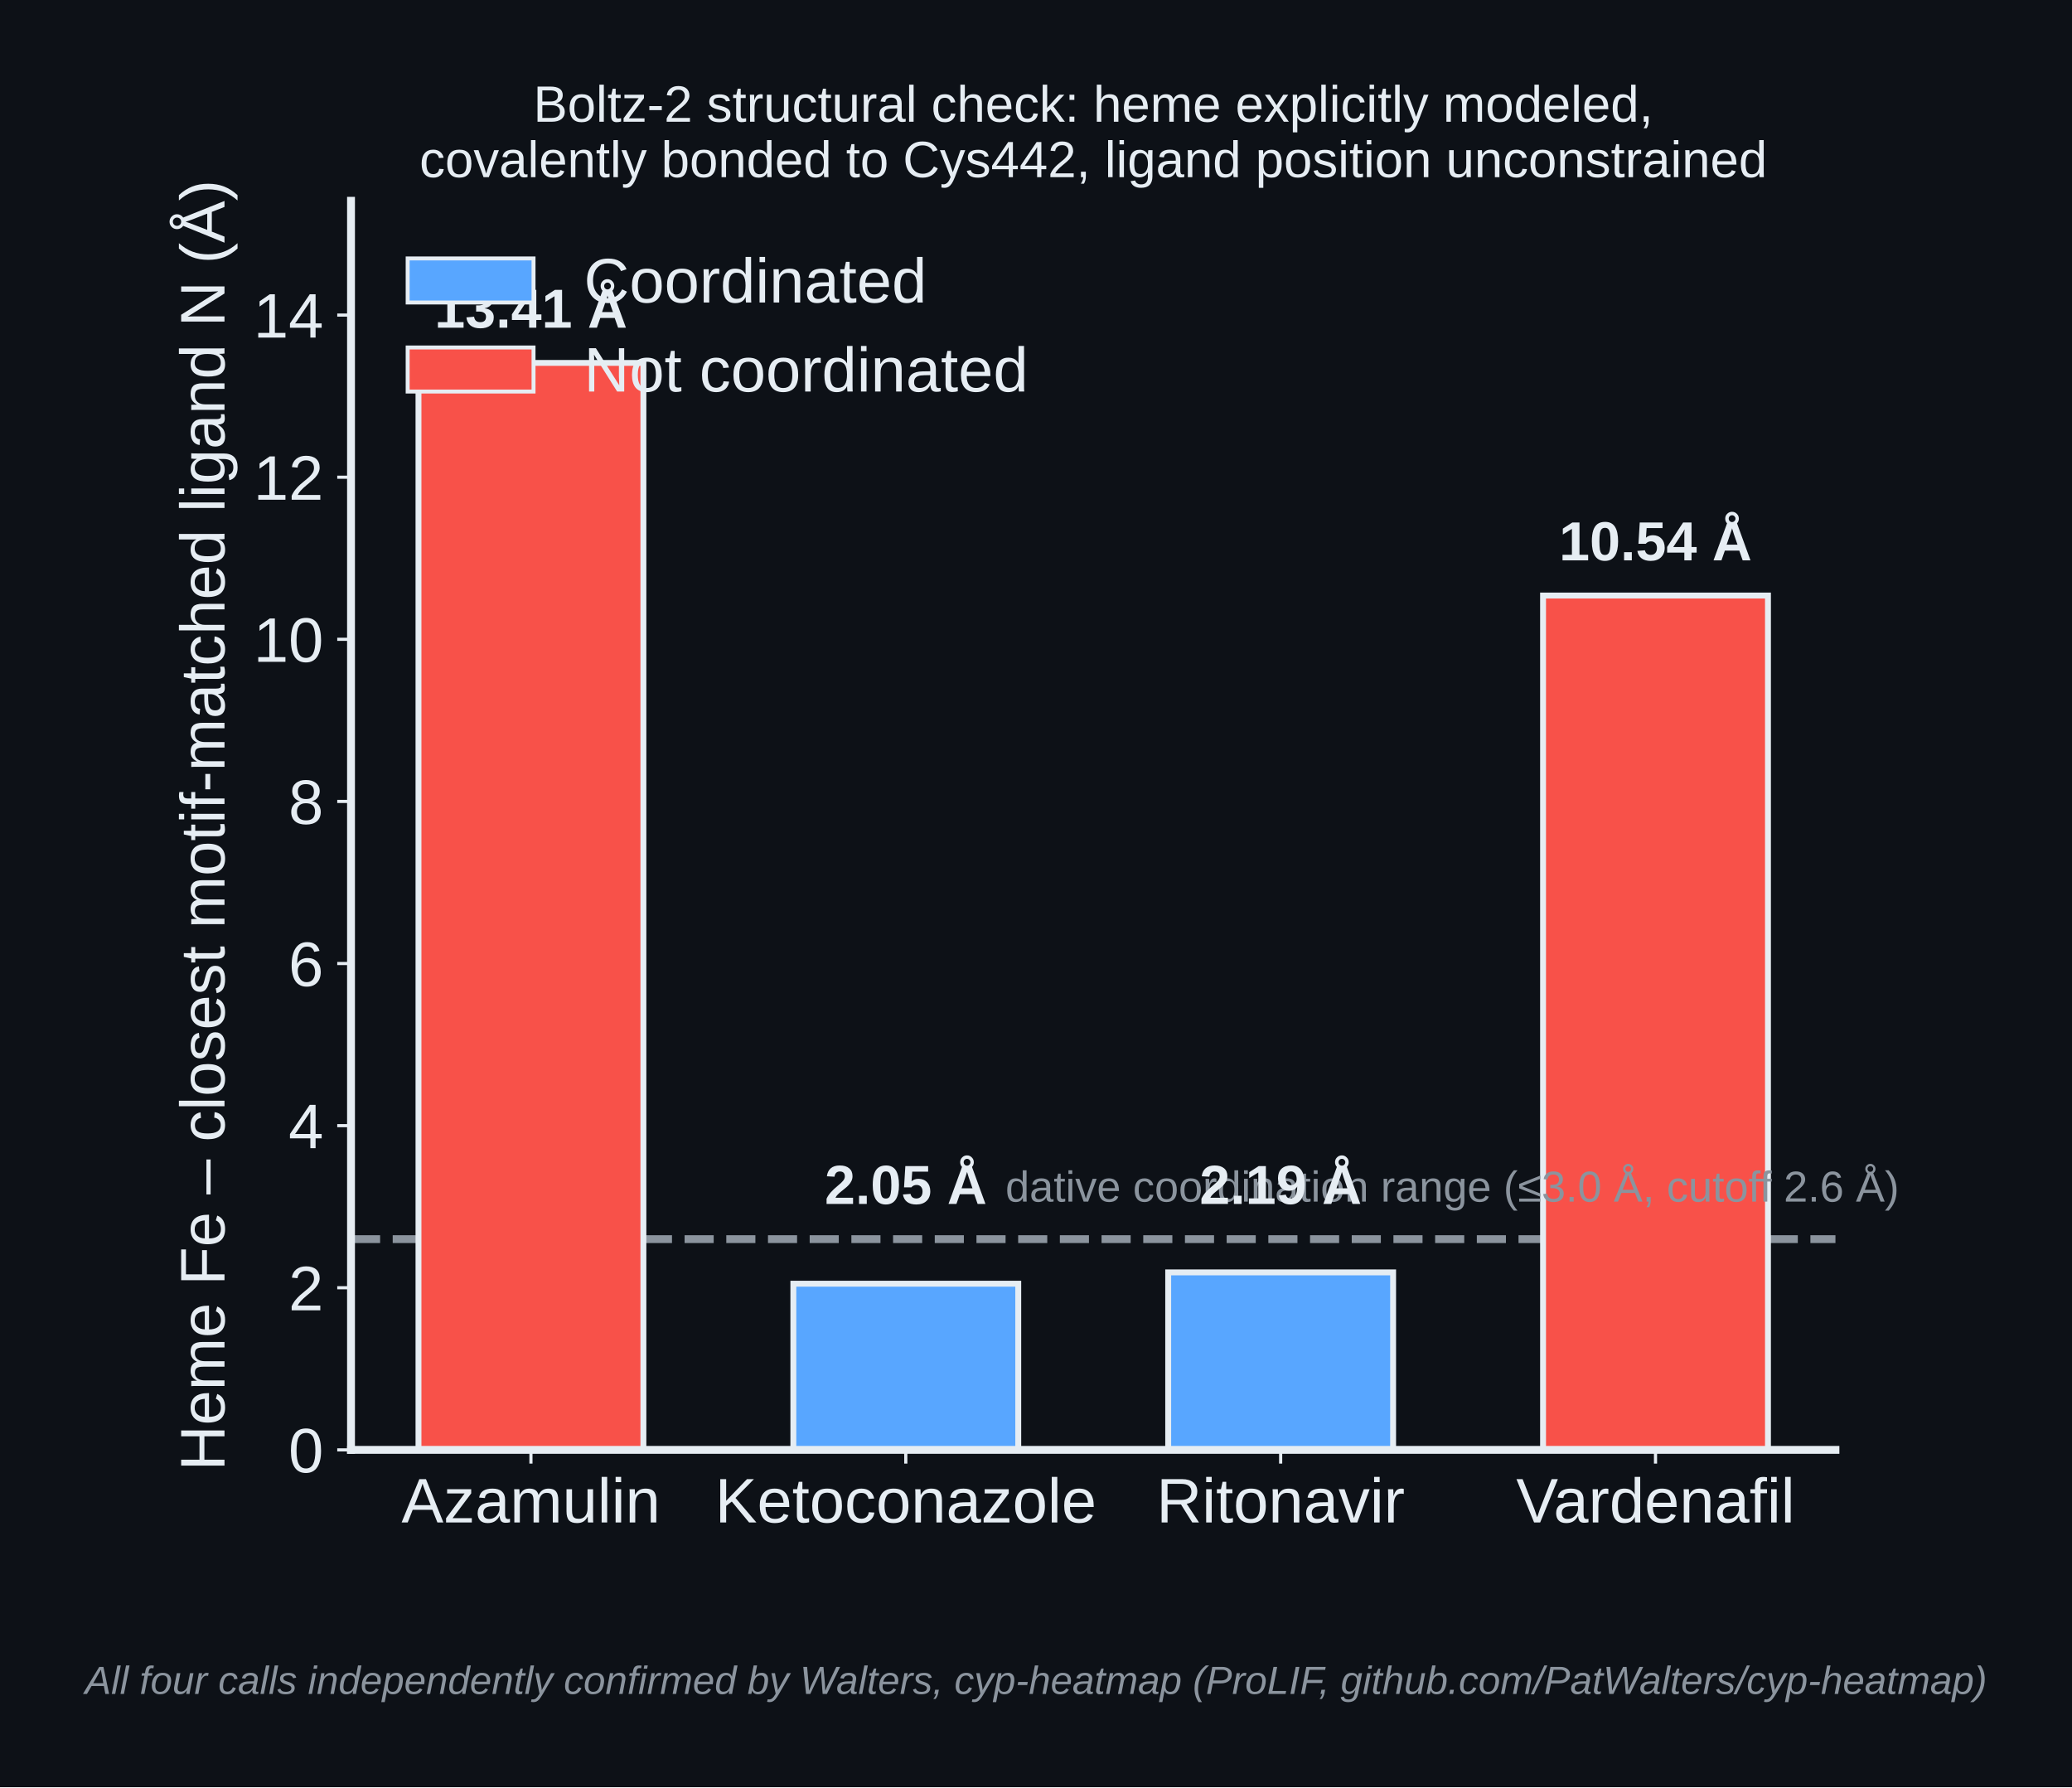
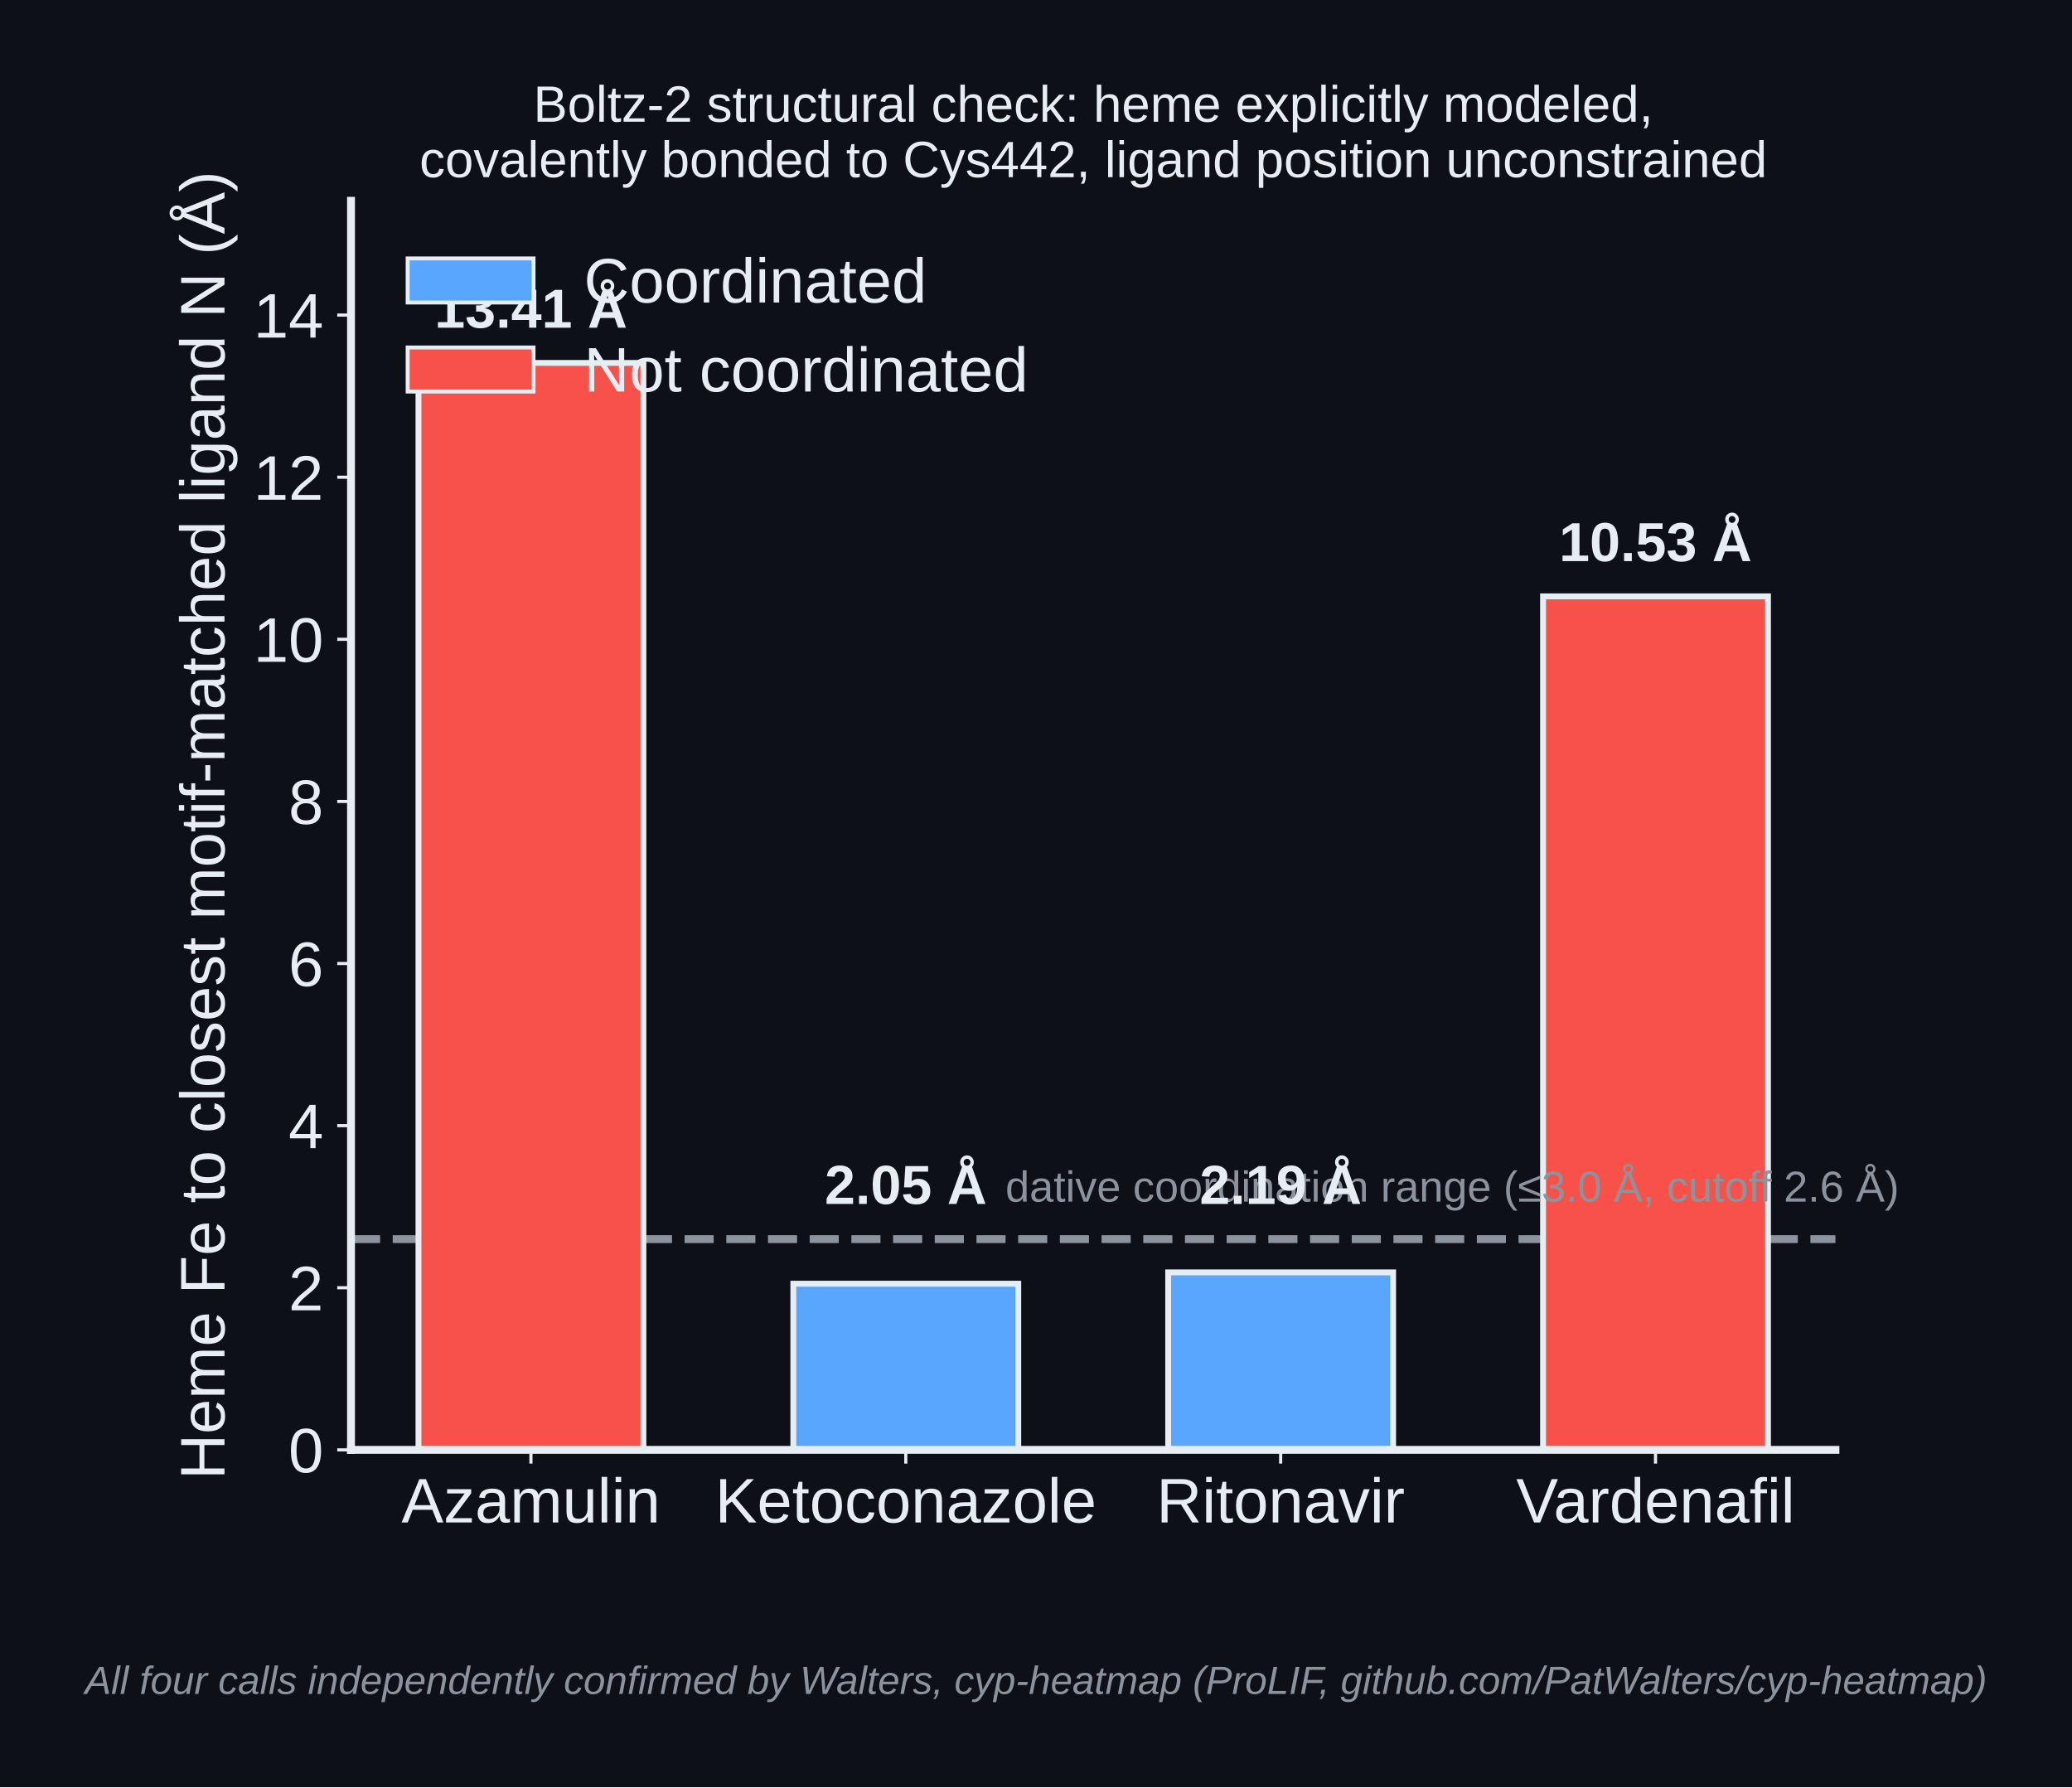
<svg xmlns="http://www.w3.org/2000/svg" xmlns:xlink="http://www.w3.org/1999/xlink" width="526.737pt" height="454.269pt" viewBox="0 0 526.737 454.269" version="1.1">
  <defs>
    <style type="text/css">*{stroke-linejoin: round; stroke-linecap: butt}</style>
  </defs>
  <g id="figure_1">
    <g id="patch_1">
      <path d="M 0 454.269  L 526.737 454.269  L 526.737 0  L 0 0  z " style="fill: #0d1117" />
    </g>
    <g id="axes_1">
      <g id="patch_2">
        <path d="M 89.233 368.524  L 466.601 368.524  L 466.601 51.036  L 89.233 51.036  z " style="fill: #0d1117" />
      </g>
      <g id="line2d_1">
-         <path d="M 89.233 314.957  L 466.601 314.957  " clip-path="url(#p9b7954fd30)" style="fill: none; stroke-dasharray: 7.4,3.2; stroke-dashoffset: 0; stroke: #8b949e; stroke-width: 2" />
+         <path d="M 89.233 314.957  L 466.601 314.957  " clip-path="url(#pb5eca04a3b)" style="fill: none; stroke-dasharray: 7.4,3.2; stroke-dashoffset: 0; stroke: #8b949e; stroke-width: 2" />
      </g>
      <g id="patch_3">
-         <path d="M 106.386 368.524  L 163.563 368.524  L 163.563 92.242  L 106.386 92.242  z " clip-path="url(#p9b7954fd30)" style="fill: #f85149; stroke: #e6edf3; stroke-width: 1.5; stroke-linejoin: miter" />
+         <path d="M 106.386 368.524  L 163.563 368.524  L 163.563 92.242  L 106.386 92.242  z " clip-path="url(#pb5eca04a3b)" style="fill: #f85149; stroke: #e6edf3; stroke-width: 1.5; stroke-linejoin: miter" />
      </g>
      <g id="patch_4">
-         <path d="M 201.681 368.524  L 258.858 368.524  L 258.858 326.289  L 201.681 326.289  z " clip-path="url(#p9b7954fd30)" style="fill: #58a6ff; stroke: #e6edf3; stroke-width: 1.5; stroke-linejoin: miter" />
+         <path d="M 201.681 368.524  L 258.858 368.524  L 258.858 326.289  L 201.681 326.289  z " clip-path="url(#pb5eca04a3b)" style="fill: #58a6ff; stroke: #e6edf3; stroke-width: 1.5; stroke-linejoin: miter" />
      </g>
      <g id="patch_5">
-         <path d="M 296.976 368.524  L 354.153 368.524  L 354.153 323.404  L 296.976 323.404  z " clip-path="url(#p9b7954fd30)" style="fill: #58a6ff; stroke: #e6edf3; stroke-width: 1.5; stroke-linejoin: miter" />
+         <path d="M 296.976 368.524  L 354.153 368.524  L 354.153 323.404  L 296.976 323.404  z " clip-path="url(#pb5eca04a3b)" style="fill: #58a6ff; stroke: #e6edf3; stroke-width: 1.5; stroke-linejoin: miter" />
      </g>
      <g id="patch_6">
-         <path d="M 392.27 368.524  L 449.447 368.524  L 449.447 151.371  L 392.27 151.371  z " clip-path="url(#p9b7954fd30)" style="fill: #f85149; stroke: #e6edf3; stroke-width: 1.5; stroke-linejoin: miter" />
+         <path d="M 392.27 368.524  L 449.447 368.524  L 449.447 151.577  L 392.27 151.577  z " clip-path="url(#pb5eca04a3b)" style="fill: #f85149; stroke: #e6edf3; stroke-width: 1.5; stroke-linejoin: miter" />
      </g>
      <g id="matplotlib.axis_1">
        <g id="xtick_1">
          <g id="line2d_2">
            <defs>
-               <path id="m64994c251a" d="M 0 0  L 0 3.5  " style="stroke: #e6edf3; stroke-width: 0.8" />
+               <path id="m3c25653bfa" d="M 0 0  L 0 3.5  " style="stroke: #e6edf3; stroke-width: 0.8" />
            </defs>
            <g>
-               <use xlink:href="#m64994c251a" x="134.974" y="368.524" style="fill: #e6edf3; stroke: #e6edf3; stroke-width: 0.8" />
+               <use xlink:href="#m3c25653bfa" x="134.974" y="368.524" style="fill: #e6edf3; stroke: #e6edf3; stroke-width: 0.8" />
            </g>
          </g>
          <g id="text_1">
            <text style="font-size: 16px; font-family: 'Arial', 'Helvetica', 'DejaVu Sans', 'Bitstream Vera Sans', 'Computer Modern Sans Serif', 'Lucida Grande', 'Verdana', 'Geneva', 'Lucid', 'Avant Garde', sans-serif; text-anchor: middle; fill: #e6edf3" x="134.974" y="386.977" transform="rotate(-0 134.9741 386.9767)">Azamulin</text>
          </g>
        </g>
        <g id="xtick_2">
          <g id="line2d_3">
            <g>
-               <use xlink:href="#m64994c251a" x="230.269" y="368.524" style="fill: #e6edf3; stroke: #e6edf3; stroke-width: 0.8" />
+               <use xlink:href="#m3c25653bfa" x="230.269" y="368.524" style="fill: #e6edf3; stroke: #e6edf3; stroke-width: 0.8" />
            </g>
          </g>
          <g id="text_2">
            <text style="font-size: 16px; font-family: 'Arial', 'Helvetica', 'DejaVu Sans', 'Bitstream Vera Sans', 'Computer Modern Sans Serif', 'Lucida Grande', 'Verdana', 'Geneva', 'Lucid', 'Avant Garde', sans-serif; text-anchor: middle; fill: #e6edf3" x="230.269" y="386.977" transform="rotate(-0 230.2691 386.9767)">Ketoconazole</text>
          </g>
        </g>
        <g id="xtick_3">
          <g id="line2d_4">
            <g>
-               <use xlink:href="#m64994c251a" x="325.564" y="368.524" style="fill: #e6edf3; stroke: #e6edf3; stroke-width: 0.8" />
+               <use xlink:href="#m3c25653bfa" x="325.564" y="368.524" style="fill: #e6edf3; stroke: #e6edf3; stroke-width: 0.8" />
            </g>
          </g>
          <g id="text_3">
            <text style="font-size: 16px; font-family: 'Arial', 'Helvetica', 'DejaVu Sans', 'Bitstream Vera Sans', 'Computer Modern Sans Serif', 'Lucida Grande', 'Verdana', 'Geneva', 'Lucid', 'Avant Garde', sans-serif; text-anchor: middle; fill: #e6edf3" x="325.564" y="386.977" transform="rotate(-0 325.564 386.9767)">Ritonavir</text>
          </g>
        </g>
        <g id="xtick_4">
          <g id="line2d_5">
            <g>
-               <use xlink:href="#m64994c251a" x="420.859" y="368.524" style="fill: #e6edf3; stroke: #e6edf3; stroke-width: 0.8" />
+               <use xlink:href="#m3c25653bfa" x="420.859" y="368.524" style="fill: #e6edf3; stroke: #e6edf3; stroke-width: 0.8" />
            </g>
          </g>
          <g id="text_4">
            <text style="font-size: 16px; font-family: 'Arial', 'Helvetica', 'DejaVu Sans', 'Bitstream Vera Sans', 'Computer Modern Sans Serif', 'Lucida Grande', 'Verdana', 'Geneva', 'Lucid', 'Avant Garde', sans-serif; text-anchor: middle; fill: #e6edf3" x="420.859" y="386.977" transform="rotate(-0 420.859 386.9767)">Vardenafil</text>
          </g>
        </g>
      </g>
      <g id="matplotlib.axis_2">
        <g id="ytick_1">
          <g id="line2d_6">
            <defs>
-               <path id="mf42c74b537" d="M 0 0  L -3.5 0  " style="stroke: #e6edf3; stroke-width: 0.8" />
+               <path id="m0a64d2a763" d="M 0 0  L -3.5 0  " style="stroke: #e6edf3; stroke-width: 0.8" />
            </defs>
            <g>
-               <use xlink:href="#mf42c74b537" x="89.233" y="368.524" style="fill: #e6edf3; stroke: #e6edf3; stroke-width: 0.8" />
+               <use xlink:href="#m0a64d2a763" x="89.233" y="368.524" style="fill: #e6edf3; stroke: #e6edf3; stroke-width: 0.8" />
            </g>
          </g>
          <g id="text_5">
            <text style="font-size: 16px; font-family: 'Arial', 'Helvetica', 'DejaVu Sans', 'Bitstream Vera Sans', 'Computer Modern Sans Serif', 'Lucida Grande', 'Verdana', 'Geneva', 'Lucid', 'Avant Garde', sans-serif; text-anchor: end; fill: #e6edf3" x="82.233" y="374.25" transform="rotate(-0 82.2325 374.2504)">0</text>
          </g>
        </g>
        <g id="ytick_2">
          <g id="line2d_7">
            <g>
-               <use xlink:href="#mf42c74b537" x="89.233" y="327.319" style="fill: #e6edf3; stroke: #e6edf3; stroke-width: 0.8" />
+               <use xlink:href="#m0a64d2a763" x="89.233" y="327.319" style="fill: #e6edf3; stroke: #e6edf3; stroke-width: 0.8" />
            </g>
          </g>
          <g id="text_6">
            <text style="font-size: 16px; font-family: 'Arial', 'Helvetica', 'DejaVu Sans', 'Bitstream Vera Sans', 'Computer Modern Sans Serif', 'Lucida Grande', 'Verdana', 'Geneva', 'Lucid', 'Avant Garde', sans-serif; text-anchor: end; fill: #e6edf3" x="82.233" y="333.045" transform="rotate(-0 82.2325 333.045)">2</text>
          </g>
        </g>
        <g id="ytick_3">
          <g id="line2d_8">
            <g>
-               <use xlink:href="#mf42c74b537" x="89.233" y="286.113" style="fill: #e6edf3; stroke: #e6edf3; stroke-width: 0.8" />
+               <use xlink:href="#m0a64d2a763" x="89.233" y="286.113" style="fill: #e6edf3; stroke: #e6edf3; stroke-width: 0.8" />
            </g>
          </g>
          <g id="text_7">
            <text style="font-size: 16px; font-family: 'Arial', 'Helvetica', 'DejaVu Sans', 'Bitstream Vera Sans', 'Computer Modern Sans Serif', 'Lucida Grande', 'Verdana', 'Geneva', 'Lucid', 'Avant Garde', sans-serif; text-anchor: end; fill: #e6edf3" x="82.233" y="291.84" transform="rotate(-0 82.2325 291.8395)">4</text>
          </g>
        </g>
        <g id="ytick_4">
          <g id="line2d_9">
            <g>
-               <use xlink:href="#mf42c74b537" x="89.233" y="244.908" style="fill: #e6edf3; stroke: #e6edf3; stroke-width: 0.8" />
+               <use xlink:href="#m0a64d2a763" x="89.233" y="244.908" style="fill: #e6edf3; stroke: #e6edf3; stroke-width: 0.8" />
            </g>
          </g>
          <g id="text_8">
            <text style="font-size: 16px; font-family: 'Arial', 'Helvetica', 'DejaVu Sans', 'Bitstream Vera Sans', 'Computer Modern Sans Serif', 'Lucida Grande', 'Verdana', 'Geneva', 'Lucid', 'Avant Garde', sans-serif; text-anchor: end; fill: #e6edf3" x="82.233" y="250.634" transform="rotate(-0 82.2325 250.6341)">6</text>
          </g>
        </g>
        <g id="ytick_5">
          <g id="line2d_10">
            <g>
-               <use xlink:href="#mf42c74b537" x="89.233" y="203.702" style="fill: #e6edf3; stroke: #e6edf3; stroke-width: 0.8" />
+               <use xlink:href="#m0a64d2a763" x="89.233" y="203.702" style="fill: #e6edf3; stroke: #e6edf3; stroke-width: 0.8" />
            </g>
          </g>
          <g id="text_9">
            <text style="font-size: 16px; font-family: 'Arial', 'Helvetica', 'DejaVu Sans', 'Bitstream Vera Sans', 'Computer Modern Sans Serif', 'Lucida Grande', 'Verdana', 'Geneva', 'Lucid', 'Avant Garde', sans-serif; text-anchor: end; fill: #e6edf3" x="82.233" y="209.429" transform="rotate(-0 82.2325 209.4286)">8</text>
          </g>
        </g>
        <g id="ytick_6">
          <g id="line2d_11">
            <g>
-               <use xlink:href="#mf42c74b537" x="89.233" y="162.497" style="fill: #e6edf3; stroke: #e6edf3; stroke-width: 0.8" />
+               <use xlink:href="#m0a64d2a763" x="89.233" y="162.497" style="fill: #e6edf3; stroke: #e6edf3; stroke-width: 0.8" />
            </g>
          </g>
          <g id="text_10">
            <text style="font-size: 16px; font-family: 'Arial', 'Helvetica', 'DejaVu Sans', 'Bitstream Vera Sans', 'Computer Modern Sans Serif', 'Lucida Grande', 'Verdana', 'Geneva', 'Lucid', 'Avant Garde', sans-serif; text-anchor: end; fill: #e6edf3" x="82.233" y="168.223" transform="rotate(-0 82.2325 168.2232)">10</text>
          </g>
        </g>
        <g id="ytick_7">
          <g id="line2d_12">
            <g>
-               <use xlink:href="#mf42c74b537" x="89.233" y="121.291" style="fill: #e6edf3; stroke: #e6edf3; stroke-width: 0.8" />
+               <use xlink:href="#m0a64d2a763" x="89.233" y="121.291" style="fill: #e6edf3; stroke: #e6edf3; stroke-width: 0.8" />
            </g>
          </g>
          <g id="text_11">
            <text style="font-size: 16px; font-family: 'Arial', 'Helvetica', 'DejaVu Sans', 'Bitstream Vera Sans', 'Computer Modern Sans Serif', 'Lucida Grande', 'Verdana', 'Geneva', 'Lucid', 'Avant Garde', sans-serif; text-anchor: end; fill: #e6edf3" x="82.233" y="127.018" transform="rotate(-0 82.2325 127.0177)">12</text>
          </g>
        </g>
        <g id="ytick_8">
          <g id="line2d_13">
            <g>
-               <use xlink:href="#mf42c74b537" x="89.233" y="80.086" style="fill: #e6edf3; stroke: #e6edf3; stroke-width: 0.8" />
+               <use xlink:href="#m0a64d2a763" x="89.233" y="80.086" style="fill: #e6edf3; stroke: #e6edf3; stroke-width: 0.8" />
            </g>
          </g>
          <g id="text_12">
            <text style="font-size: 16px; font-family: 'Arial', 'Helvetica', 'DejaVu Sans', 'Bitstream Vera Sans', 'Computer Modern Sans Serif', 'Lucida Grande', 'Verdana', 'Geneva', 'Lucid', 'Avant Garde', sans-serif; text-anchor: end; fill: #e6edf3" x="82.233" y="85.812" transform="rotate(-0 82.2325 85.81225)">14</text>
          </g>
        </g>
        <g id="text_13">
-           <text style="font-size: 16px; font-family: 'Arial', 'Helvetica', 'DejaVu Sans', 'Bitstream Vera Sans', 'Computer Modern Sans Serif', 'Lucida Grande', 'Verdana', 'Geneva', 'Lucid', 'Avant Garde', sans-serif; text-anchor: middle; fill: #e6edf3" x="57.07" y="209.78" transform="rotate(-90 57.07 209.7802)">Heme Fe – closest motif-matched ligand N (Å)</text>
+           <text style="font-size: 16px; font-family: 'Arial', 'Helvetica', 'DejaVu Sans', 'Bitstream Vera Sans', 'Computer Modern Sans Serif', 'Lucida Grande', 'Verdana', 'Geneva', 'Lucid', 'Avant Garde', sans-serif; text-anchor: middle; fill: #e6edf3" x="57.07" y="209.78" transform="rotate(-90 57.07 209.7802)">Heme Fe to closest motif-matched ligand N (Å)</text>
        </g>
      </g>
      <g id="patch_7">
        <path d="M 89.233 368.524  L 89.233 51.036  " style="fill: none; stroke: #e6edf3; stroke-width: 2; stroke-linejoin: miter; stroke-linecap: square" />
      </g>
      <g id="patch_8">
        <path d="M 89.233 368.524  L 466.601 368.524  " style="fill: none; stroke: #e6edf3; stroke-width: 2; stroke-linejoin: miter; stroke-linecap: square" />
      </g>
      <g id="text_14">
        <text style="font-size: 11px; font-family: 'Arial', 'Helvetica', 'DejaVu Sans', 'Bitstream Vera Sans', 'Computer Modern Sans Serif', 'Lucida Grande', 'Verdana', 'Geneva', 'Lucid', 'Avant Garde', sans-serif; text-anchor: end; fill: #8b949e" x="482.801" y="305.431" transform="rotate(-0 482.8007 305.431)">dative coordination range (≤3.0 Å, cutoff 2.6 Å)</text>
      </g>
      <g id="text_15">
        <text style="font-weight: 700; font-size: 14px; font-family: 'Arial', 'Helvetica', 'DejaVu Sans', 'Bitstream Vera Sans', 'Computer Modern Sans Serif', 'Lucida Grande', 'Verdana', 'Geneva', 'Lucid', 'Avant Garde', sans-serif; text-anchor: middle; fill: #e6edf3" x="134.974" y="83.298" transform="rotate(-0 134.9741 83.29798)">13.41 Å</text>
      </g>
      <g id="text_16">
        <text style="font-weight: 700; font-size: 14px; font-family: 'Arial', 'Helvetica', 'DejaVu Sans', 'Bitstream Vera Sans', 'Computer Modern Sans Serif', 'Lucida Grande', 'Verdana', 'Geneva', 'Lucid', 'Avant Garde', sans-serif; text-anchor: middle; fill: #e6edf3" x="230.269" y="306.013" transform="rotate(-0 230.2691 306.0134)">2.05 Å</text>
      </g>
      <g id="text_17">
        <text style="font-weight: 700; font-size: 14px; font-family: 'Arial', 'Helvetica', 'DejaVu Sans', 'Bitstream Vera Sans', 'Computer Modern Sans Serif', 'Lucida Grande', 'Verdana', 'Geneva', 'Lucid', 'Avant Garde', sans-serif; text-anchor: middle; fill: #e6edf3" x="325.564" y="306.013" transform="rotate(-0 325.564 306.0134)">2.19 Å</text>
      </g>
      <g id="text_18">
-         <text style="font-weight: 700; font-size: 14px; font-family: 'Arial', 'Helvetica', 'DejaVu Sans', 'Bitstream Vera Sans', 'Computer Modern Sans Serif', 'Lucida Grande', 'Verdana', 'Geneva', 'Lucid', 'Avant Garde', sans-serif; text-anchor: middle; fill: #e6edf3" x="420.859" y="142.428" transform="rotate(-0 420.859 142.4278)">10.54 Å</text>
+         <text style="font-weight: 700; font-size: 14px; font-family: 'Arial', 'Helvetica', 'DejaVu Sans', 'Bitstream Vera Sans', 'Computer Modern Sans Serif', 'Lucida Grande', 'Verdana', 'Geneva', 'Lucid', 'Avant Garde', sans-serif; text-anchor: middle; fill: #e6edf3" x="420.859" y="142.634" transform="rotate(-0 420.859 142.6338)">10.53 Å</text>
      </g>
      <g id="text_19">
        <text style="font-size: 13px; font-family: 'Arial', 'Helvetica', 'DejaVu Sans', 'Bitstream Vera Sans', 'Computer Modern Sans Serif', 'Lucida Grande', 'Verdana', 'Geneva', 'Lucid', 'Avant Garde', sans-serif; fill: #e6edf3" transform="translate(135.5879 30.94375)">Boltz-2 structural check: heme explicitly modeled,</text>
        <text style="font-size: 13px; font-family: 'Arial', 'Helvetica', 'DejaVu Sans', 'Bitstream Vera Sans', 'Computer Modern Sans Serif', 'Lucida Grande', 'Verdana', 'Geneva', 'Lucid', 'Avant Garde', sans-serif; fill: #e6edf3" transform="translate(106.6466 45.03616)">covalently bonded to Cys442, ligand position unconstrained</text>
      </g>
      <g id="legend_1">
        <g id="patch_9">
          <path d="M 103.632 76.889  L 135.632 76.889  L 135.632 65.689  L 103.632 65.689  z " style="fill: #58a6ff; stroke: #e6edf3; stroke-linejoin: miter" />
        </g>
        <g id="text_20">
          <text style="font-size: 16px; font-family: 'Arial', 'Helvetica', 'DejaVu Sans', 'Bitstream Vera Sans', 'Computer Modern Sans Serif', 'Lucida Grande', 'Verdana', 'Geneva', 'Lucid', 'Avant Garde', sans-serif; text-anchor: start; fill: #e6edf3" x="148.433" y="76.889" transform="rotate(-0 148.4325 76.88866)">Coordinated</text>
        </g>
        <g id="patch_10">
          <path d="M 103.632 99.521  L 135.632 99.521  L 135.632 88.321  L 103.632 88.321  z " style="fill: #f85149; stroke: #e6edf3; stroke-linejoin: miter" />
        </g>
        <g id="text_21">
          <text style="font-size: 16px; font-family: 'Arial', 'Helvetica', 'DejaVu Sans', 'Bitstream Vera Sans', 'Computer Modern Sans Serif', 'Lucida Grande', 'Verdana', 'Geneva', 'Lucid', 'Avant Garde', sans-serif; text-anchor: start; fill: #e6edf3" x="148.433" y="99.521" transform="rotate(-0 148.4325 99.52116)">Not coordinated</text>
        </g>
      </g>
    </g>
    <g id="text_22">
      <text style="font-style: italic; font-size: 10px; font-family: 'Arial', 'Helvetica', 'DejaVu Sans', 'Bitstream Vera Sans', 'Computer Modern Sans Serif', 'Lucida Grande', 'Verdana', 'Geneva', 'Lucid', 'Avant Garde', sans-serif; text-anchor: middle; fill: #8b949e" x="263.369" y="430.564" transform="rotate(-0 263.3687 430.5642)">All four calls independently confirmed by Walters, cyp-heatmap (ProLIF, github.com/PatWalters/cyp-heatmap)</text>
    </g>
  </g>
  <defs>
-     <clipPath id="p9b7954fd30">
+     <clipPath id="pb5eca04a3b">
      <rect x="89.233" y="51.036" width="377.368" height="317.488" />
    </clipPath>
  </defs>
</svg>
